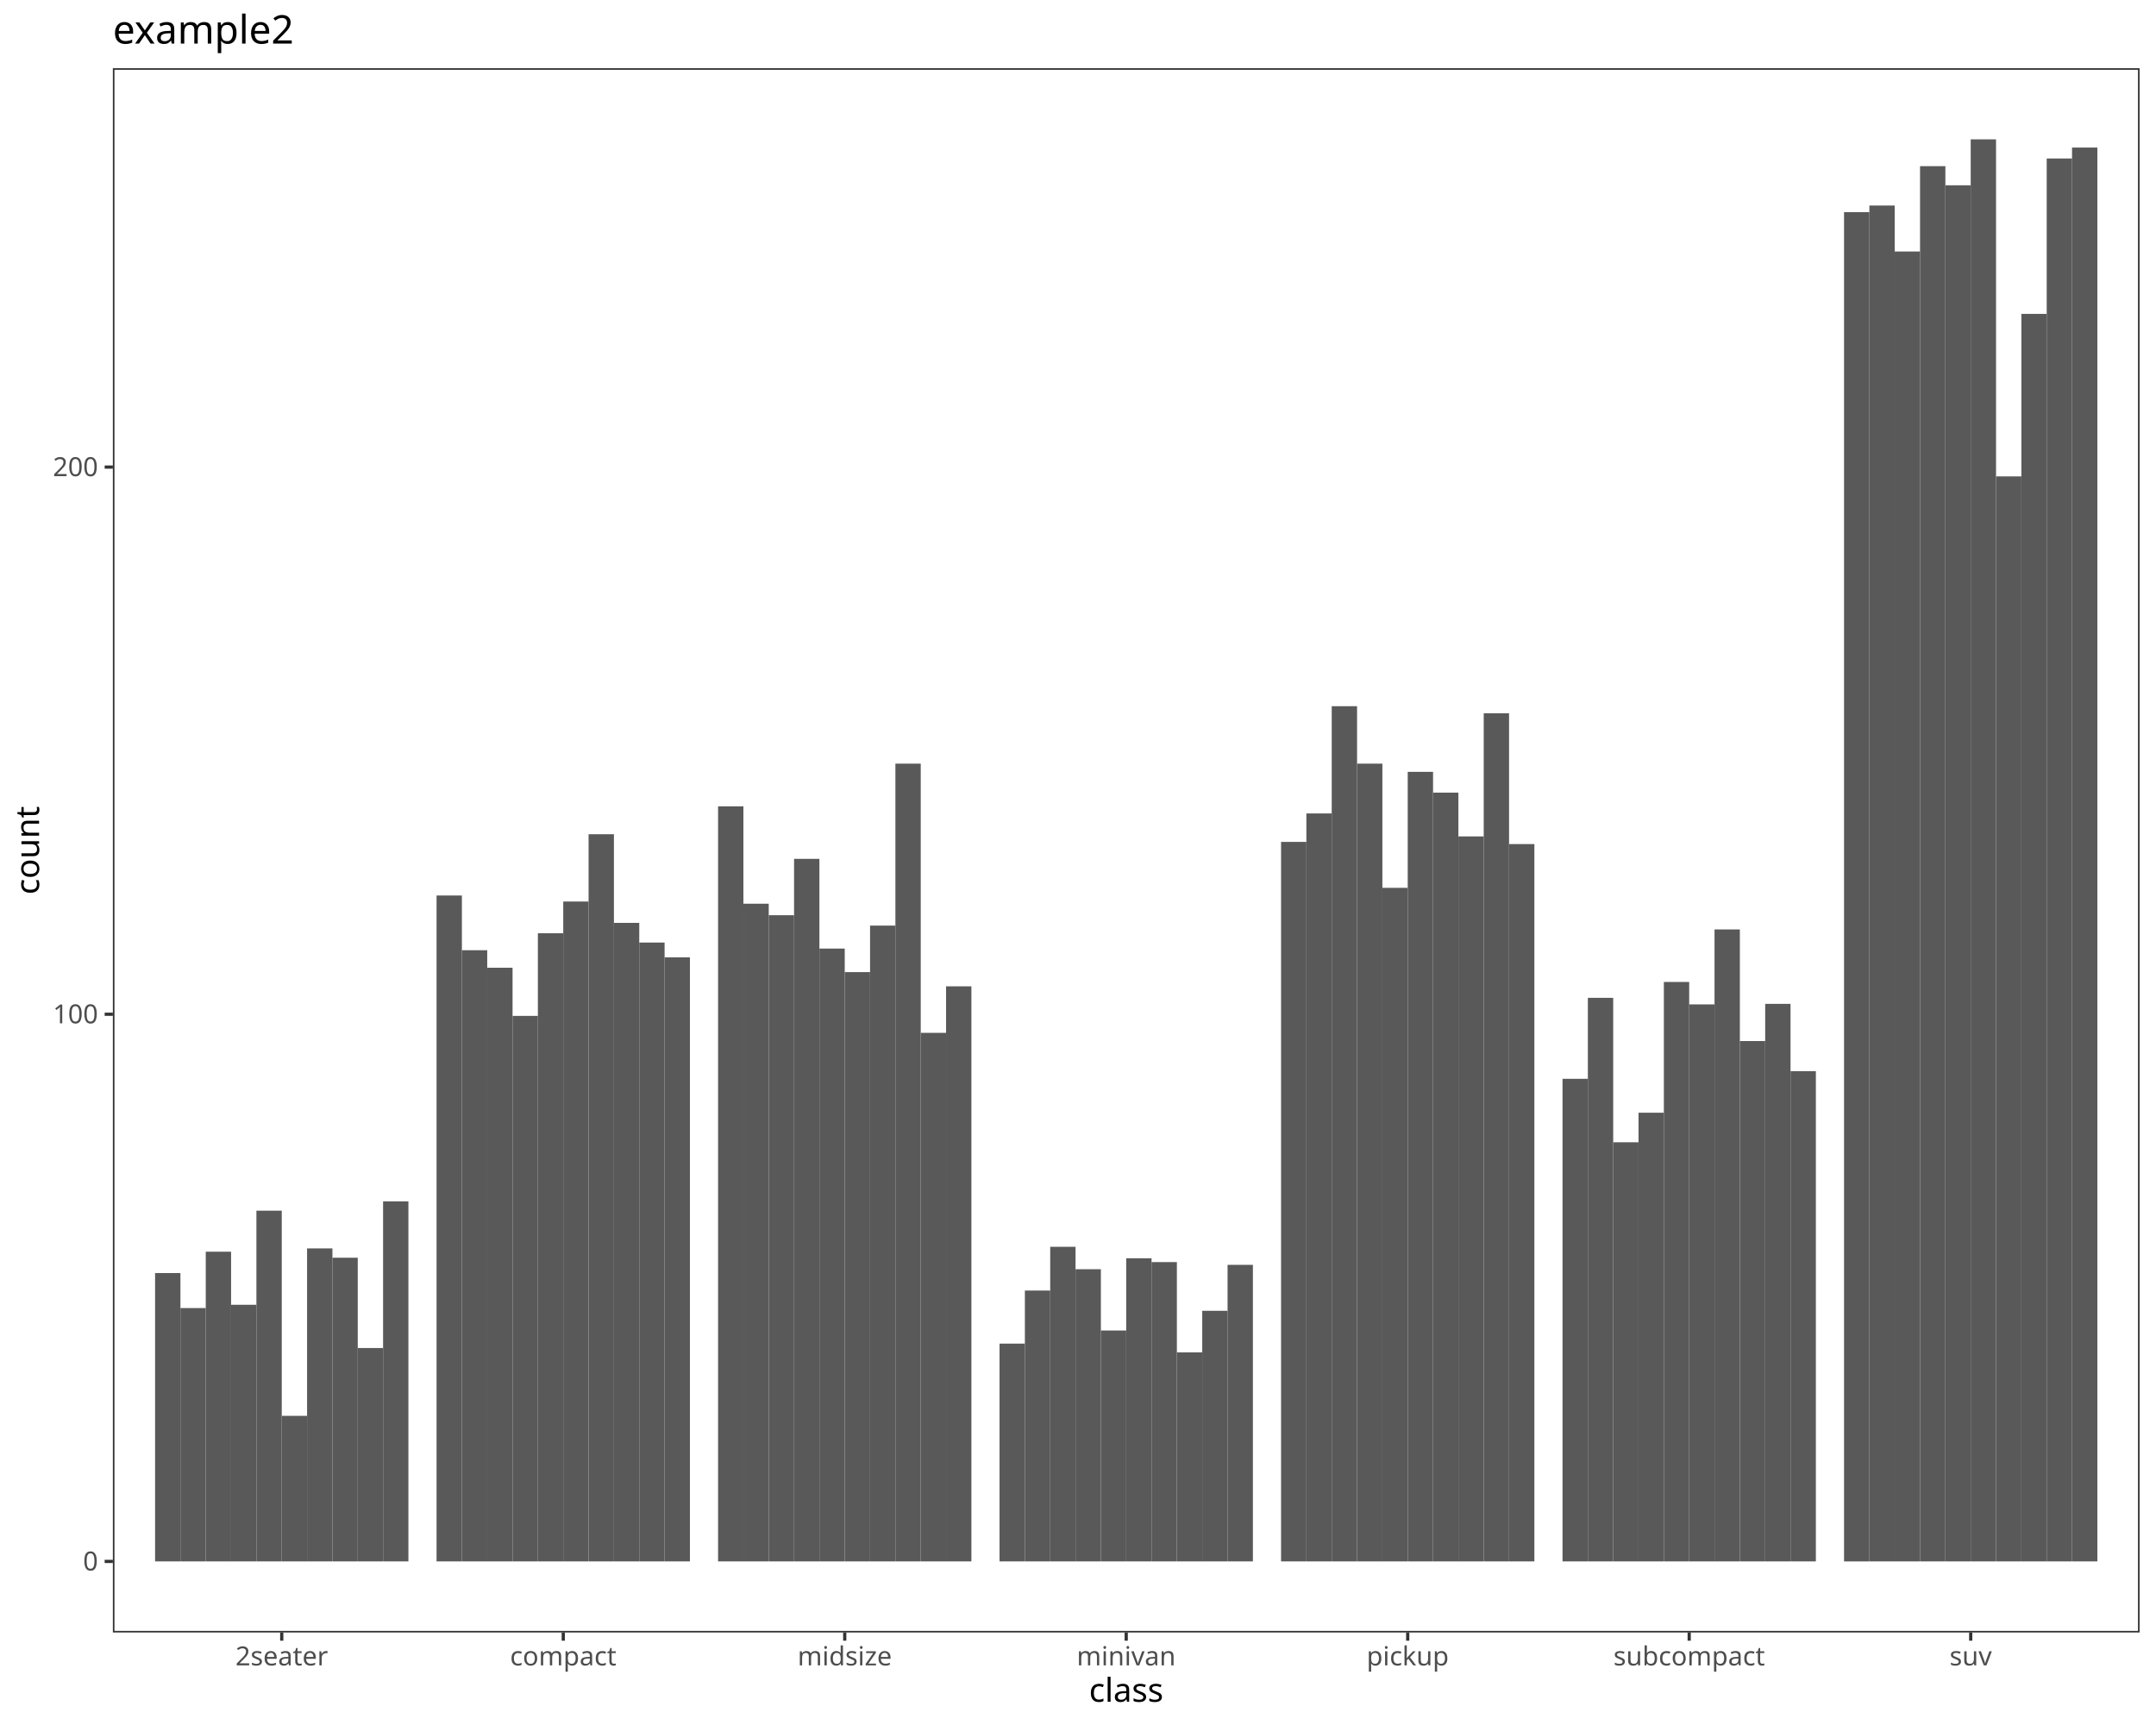
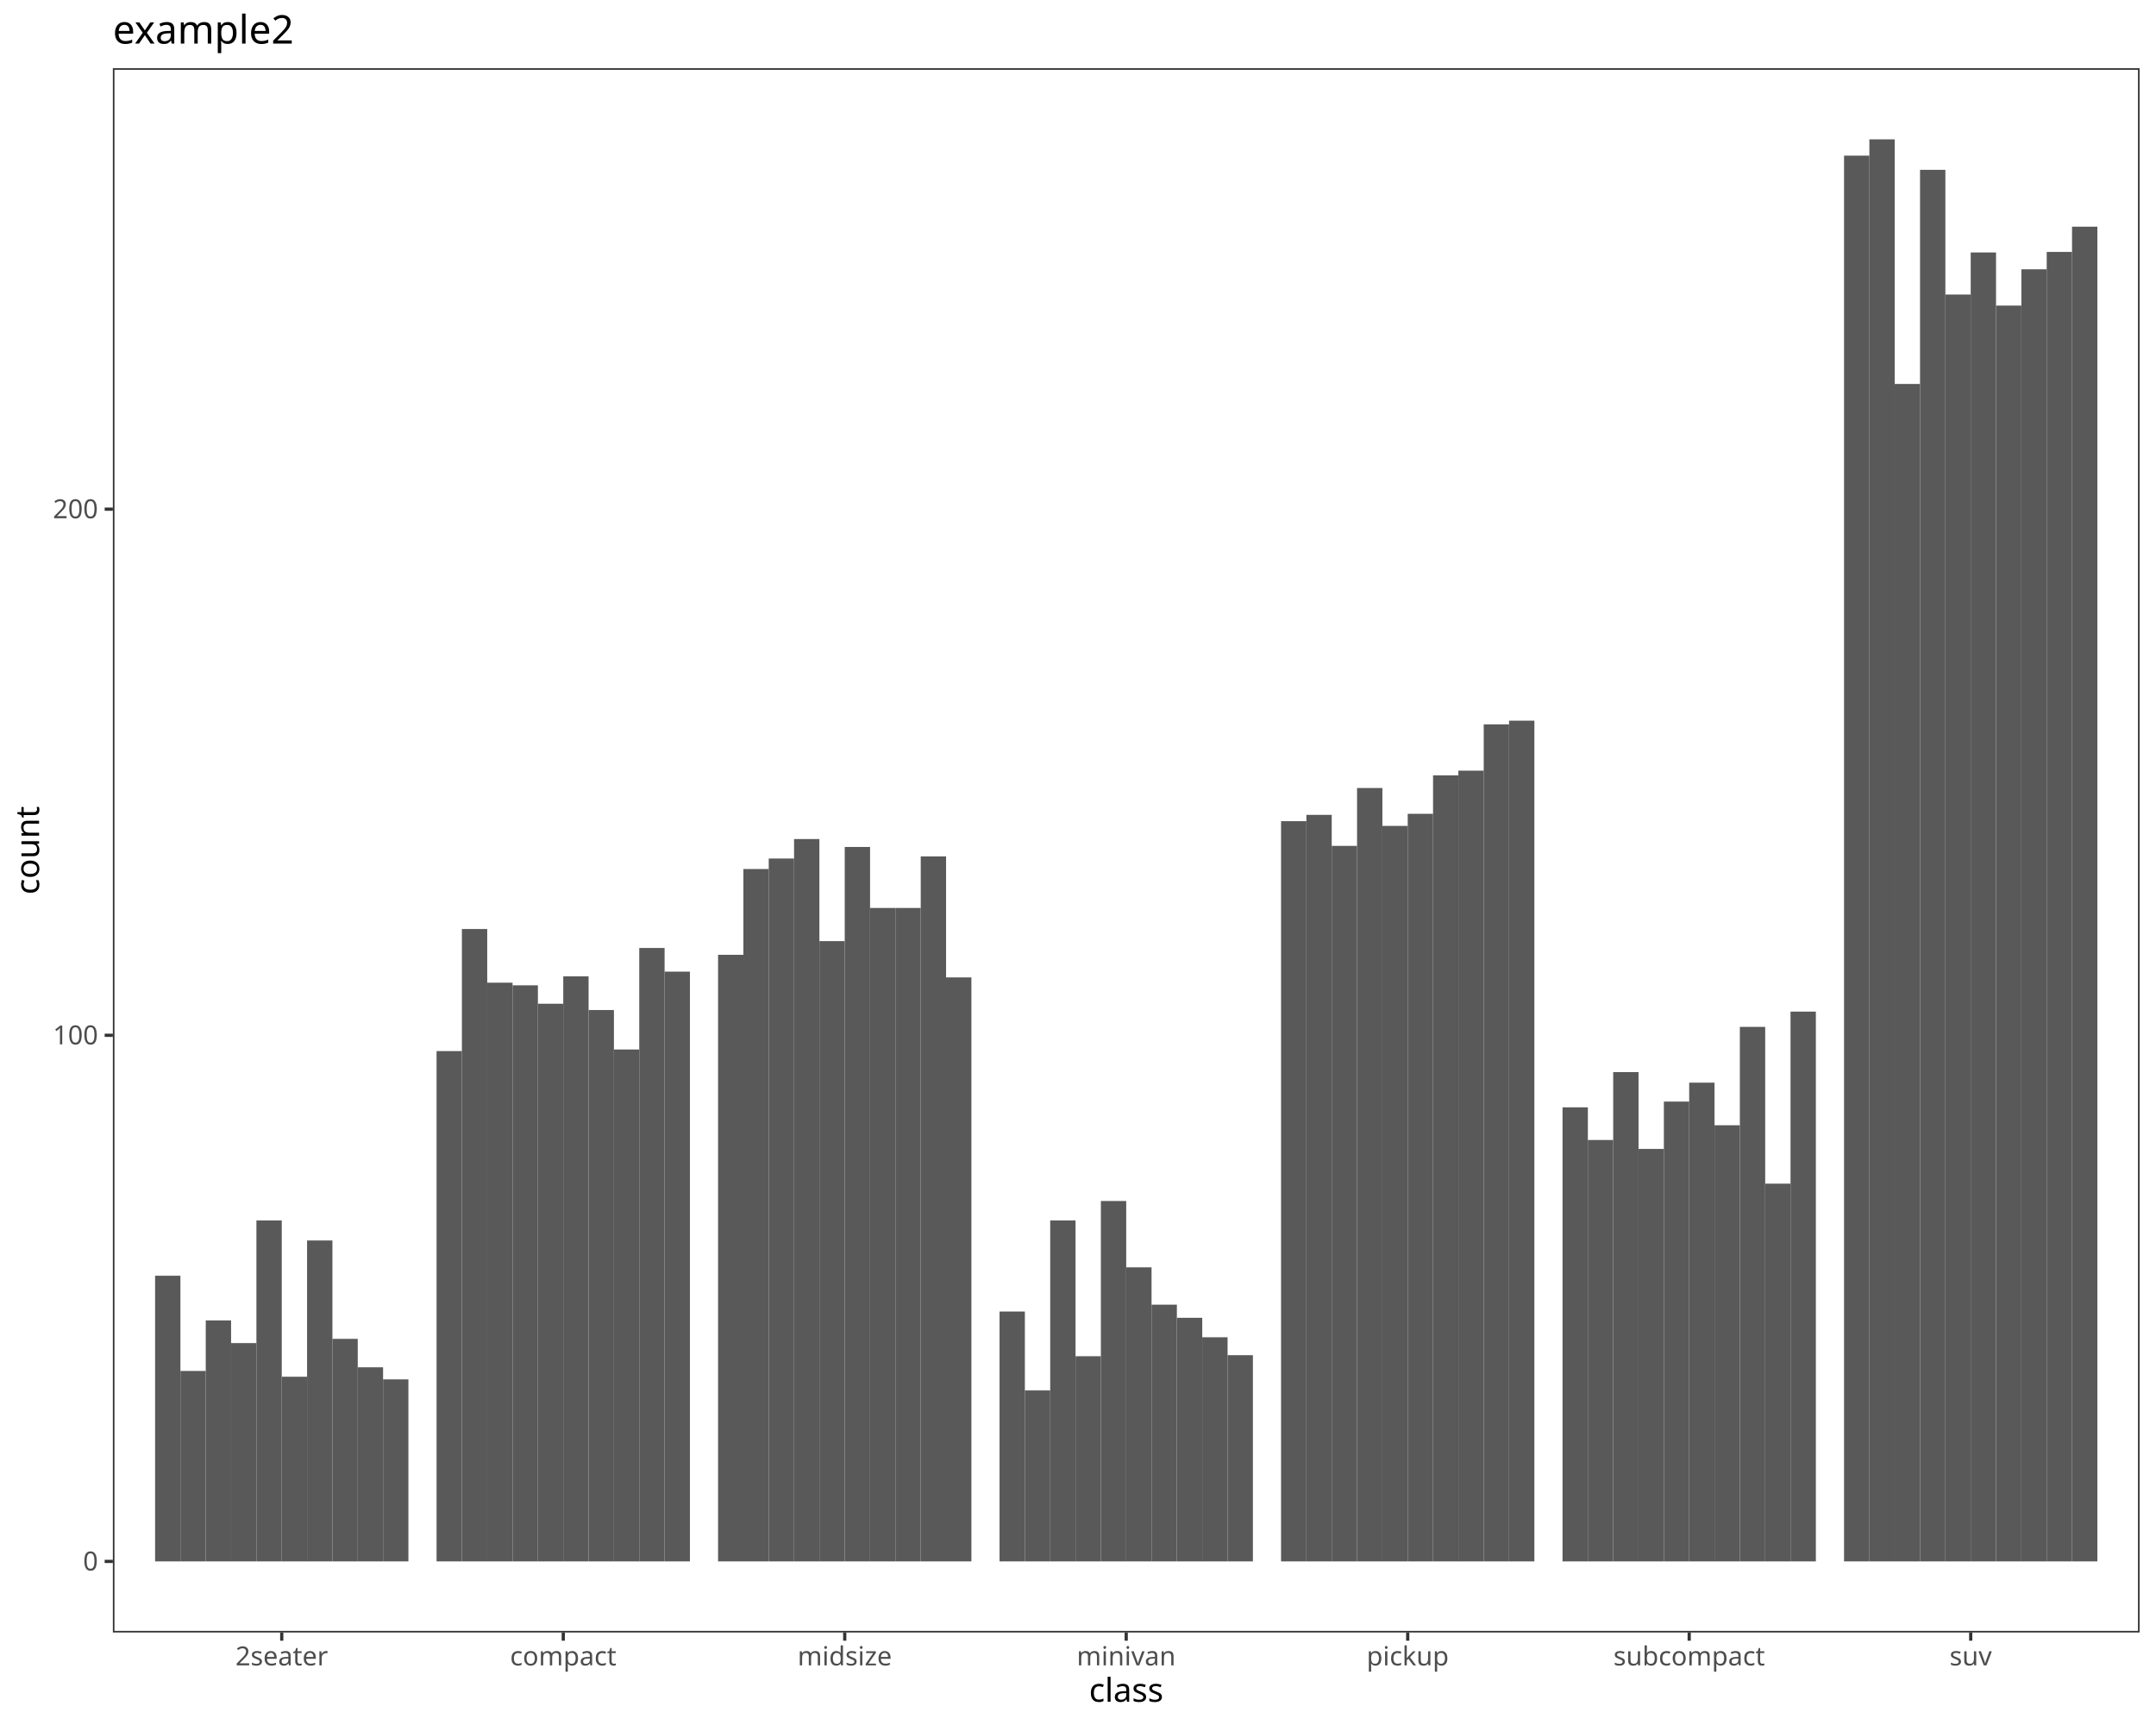
<svg xmlns="http://www.w3.org/2000/svg" class="svglite" data-engine-version="2.0" width="720.00pt" height="576.00pt" viewBox="0 0 720.00 576.00">
  <defs>
    <style type="text/css">
    .svglite line, .svglite polyline, .svglite polygon, .svglite path, .svglite rect, .svglite circle {
      fill: none;
      stroke: #000000;
      stroke-linecap: round;
      stroke-linejoin: round;
      stroke-miterlimit: 10.00;
    }
  </style>
  </defs>
  <rect width="100%" height="100%" style="stroke: none; fill: #FFFFFF;" />
  <defs>
    <clipPath id="cpMC4wMHw3MjAuMDB8MC4wMHw1NzYuMDA=">
      <rect x="0.00" y="0.00" width="720.00" height="576.00" />
    </clipPath>
  </defs>
  <g clip-path="url(#cpMC4wMHw3MjAuMDB8MC4wMHw1NzYuMDA=)">
    <rect x="0.00" y="0.00" width="720.00" height="576.00" style="stroke-width: 1.07; stroke: #FFFFFF; fill: #FFFFFF;" />
  </g>
  <defs>
    <clipPath id="cpMzcuNjl8NzE0LjUyfDIyLjc4fDU0NS4xMQ==">
      <rect x="37.69" y="22.78" width="676.83" height="522.33" />
    </clipPath>
  </defs>
  <g clip-path="url(#cpMzcuNjl8NzE0LjUyfDIyLjc4fDU0NS4xMQ==)">
    <rect x="37.69" y="22.78" width="676.83" height="522.33" style="stroke-width: 1.07; stroke: none; fill: #FFFFFF;" />
-     <rect x="51.79" y="425.09" width="8.46" height="96.28" style="stroke-width: 1.07; stroke: none; stroke-linecap: butt; stroke-linejoin: miter; fill: #595959;" />
-     <rect x="145.79" y="299.02" width="8.46" height="222.35" style="stroke-width: 1.07; stroke: none; stroke-linecap: butt; stroke-linejoin: miter; fill: #595959;" />
-     <rect x="239.80" y="269.24" width="8.46" height="252.13" style="stroke-width: 1.07; stroke: none; stroke-linecap: butt; stroke-linejoin: miter; fill: #595959;" />
-     <rect x="333.80" y="448.65" width="8.46" height="72.72" style="stroke-width: 1.07; stroke: none; stroke-linecap: butt; stroke-linejoin: miter; fill: #595959;" />
-     <rect x="427.81" y="281.12" width="8.46" height="240.25" style="stroke-width: 1.07; stroke: none; stroke-linecap: butt; stroke-linejoin: miter; fill: #595959;" />
-     <rect x="521.81" y="360.23" width="8.46" height="161.14" style="stroke-width: 1.07; stroke: none; stroke-linecap: butt; stroke-linejoin: miter; fill: #595959;" />
-     <rect x="615.82" y="70.83" width="8.46" height="450.55" style="stroke-width: 1.07; stroke: none; stroke-linecap: butt; stroke-linejoin: miter; fill: #595959;" />
-     <rect x="60.25" y="436.78" width="8.46" height="84.59" style="stroke-width: 1.07; stroke: none; stroke-linecap: butt; stroke-linejoin: miter; fill: #595959;" />
-     <rect x="154.25" y="317.29" width="8.46" height="204.08" style="stroke-width: 1.07; stroke: none; stroke-linecap: butt; stroke-linejoin: miter; fill: #595959;" />
-     <rect x="248.26" y="301.76" width="8.46" height="219.61" style="stroke-width: 1.07; stroke: none; stroke-linecap: butt; stroke-linejoin: miter; fill: #595959;" />
-     <rect x="342.26" y="430.93" width="8.46" height="90.44" style="stroke-width: 1.07; stroke: none; stroke-linecap: butt; stroke-linejoin: miter; fill: #595959;" />
-     <rect x="436.27" y="271.62" width="8.46" height="249.75" style="stroke-width: 1.07; stroke: none; stroke-linecap: butt; stroke-linejoin: miter; fill: #595959;" />
-     <rect x="530.27" y="333.19" width="8.46" height="188.18" style="stroke-width: 1.07; stroke: none; stroke-linecap: butt; stroke-linejoin: miter; fill: #595959;" />
-     <rect x="624.28" y="68.63" width="8.46" height="452.74" style="stroke-width: 1.07; stroke: none; stroke-linecap: butt; stroke-linejoin: miter; fill: #595959;" />
-     <rect x="68.71" y="417.96" width="8.46" height="103.41" style="stroke-width: 1.07; stroke: none; stroke-linecap: butt; stroke-linejoin: miter; fill: #595959;" />
-     <rect x="162.71" y="323.14" width="8.46" height="198.23" style="stroke-width: 1.07; stroke: none; stroke-linecap: butt; stroke-linejoin: miter; fill: #595959;" />
-     <rect x="256.72" y="305.60" width="8.46" height="215.77" style="stroke-width: 1.07; stroke: none; stroke-linecap: butt; stroke-linejoin: miter; fill: #595959;" />
-     <rect x="350.72" y="416.32" width="8.46" height="105.05" style="stroke-width: 1.07; stroke: none; stroke-linecap: butt; stroke-linejoin: miter; fill: #595959;" />
-     <rect x="444.73" y="235.81" width="8.46" height="285.56" style="stroke-width: 1.07; stroke: none; stroke-linecap: butt; stroke-linejoin: miter; fill: #595959;" />
-     <rect x="538.73" y="381.42" width="8.46" height="139.95" style="stroke-width: 1.07; stroke: none; stroke-linecap: butt; stroke-linejoin: miter; fill: #595959;" />
-     <rect x="632.74" y="83.98" width="8.46" height="437.39" style="stroke-width: 1.07; stroke: none; stroke-linecap: butt; stroke-linejoin: miter; fill: #595959;" />
-     <rect x="77.17" y="435.68" width="8.46" height="85.69" style="stroke-width: 1.07; stroke: none; stroke-linecap: butt; stroke-linejoin: miter; fill: #595959;" />
-     <rect x="171.17" y="339.22" width="8.46" height="182.15" style="stroke-width: 1.07; stroke: none; stroke-linecap: butt; stroke-linejoin: miter; fill: #595959;" />
-     <rect x="265.18" y="286.78" width="8.46" height="234.59" style="stroke-width: 1.07; stroke: none; stroke-linecap: butt; stroke-linejoin: miter; fill: #595959;" />
-     <rect x="359.18" y="423.81" width="8.46" height="97.56" style="stroke-width: 1.07; stroke: none; stroke-linecap: butt; stroke-linejoin: miter; fill: #595959;" />
-     <rect x="453.19" y="254.99" width="8.46" height="266.38" style="stroke-width: 1.07; stroke: none; stroke-linecap: butt; stroke-linejoin: miter; fill: #595959;" />
-     <rect x="547.19" y="371.55" width="8.46" height="149.82" style="stroke-width: 1.07; stroke: none; stroke-linecap: butt; stroke-linejoin: miter; fill: #595959;" />
-     <rect x="641.20" y="55.48" width="8.46" height="465.89" style="stroke-width: 1.07; stroke: none; stroke-linecap: butt; stroke-linejoin: miter; fill: #595959;" />
-     <rect x="85.63" y="404.26" width="8.46" height="117.11" style="stroke-width: 1.07; stroke: none; stroke-linecap: butt; stroke-linejoin: miter; fill: #595959;" />
-     <rect x="179.63" y="311.63" width="8.46" height="209.74" style="stroke-width: 1.07; stroke: none; stroke-linecap: butt; stroke-linejoin: miter; fill: #595959;" />
-     <rect x="273.64" y="316.74" width="8.46" height="204.63" style="stroke-width: 1.07; stroke: none; stroke-linecap: butt; stroke-linejoin: miter; fill: #595959;" />
-     <rect x="367.64" y="444.27" width="8.46" height="77.10" style="stroke-width: 1.07; stroke: none; stroke-linecap: butt; stroke-linejoin: miter; fill: #595959;" />
-     <rect x="461.65" y="296.46" width="8.46" height="224.91" style="stroke-width: 1.07; stroke: none; stroke-linecap: butt; stroke-linejoin: miter; fill: #595959;" />
-     <rect x="555.65" y="327.89" width="8.46" height="193.48" style="stroke-width: 1.07; stroke: none; stroke-linecap: butt; stroke-linejoin: miter; fill: #595959;" />
-     <rect x="649.66" y="61.87" width="8.46" height="459.50" style="stroke-width: 1.07; stroke: none; stroke-linecap: butt; stroke-linejoin: miter; fill: #595959;" />
-     <rect x="94.09" y="472.77" width="8.46" height="48.60" style="stroke-width: 1.07; stroke: none; stroke-linecap: butt; stroke-linejoin: miter; fill: #595959;" />
-     <rect x="188.10" y="301.03" width="8.46" height="220.34" style="stroke-width: 1.07; stroke: none; stroke-linecap: butt; stroke-linejoin: miter; fill: #595959;" />
-     <rect x="282.10" y="324.60" width="8.46" height="196.77" style="stroke-width: 1.07; stroke: none; stroke-linecap: butt; stroke-linejoin: miter; fill: #595959;" />
-     <rect x="376.10" y="420.15" width="8.46" height="101.22" style="stroke-width: 1.07; stroke: none; stroke-linecap: butt; stroke-linejoin: miter; fill: #595959;" />
-     <rect x="470.11" y="257.73" width="8.46" height="263.64" style="stroke-width: 1.07; stroke: none; stroke-linecap: butt; stroke-linejoin: miter; fill: #595959;" />
-     <rect x="564.11" y="335.38" width="8.46" height="185.99" style="stroke-width: 1.07; stroke: none; stroke-linecap: butt; stroke-linejoin: miter; fill: #595959;" />
-     <rect x="658.12" y="46.53" width="8.46" height="474.84" style="stroke-width: 1.07; stroke: none; stroke-linecap: butt; stroke-linejoin: miter; fill: #595959;" />
-     <rect x="102.55" y="416.86" width="8.46" height="104.51" style="stroke-width: 1.07; stroke: none; stroke-linecap: butt; stroke-linejoin: miter; fill: #595959;" />
-     <rect x="196.56" y="278.56" width="8.46" height="242.81" style="stroke-width: 1.07; stroke: none; stroke-linecap: butt; stroke-linejoin: miter; fill: #595959;" />
-     <rect x="290.56" y="309.07" width="8.46" height="212.30" style="stroke-width: 1.07; stroke: none; stroke-linecap: butt; stroke-linejoin: miter; fill: #595959;" />
-     <rect x="384.56" y="421.43" width="8.46" height="99.94" style="stroke-width: 1.07; stroke: none; stroke-linecap: butt; stroke-linejoin: miter; fill: #595959;" />
-     <rect x="478.57" y="264.67" width="8.46" height="256.70" style="stroke-width: 1.07; stroke: none; stroke-linecap: butt; stroke-linejoin: miter; fill: #595959;" />
-     <rect x="572.57" y="310.35" width="8.46" height="211.02" style="stroke-width: 1.07; stroke: none; stroke-linecap: butt; stroke-linejoin: miter; fill: #595959;" />
-     <rect x="666.58" y="159.07" width="8.46" height="362.30" style="stroke-width: 1.07; stroke: none; stroke-linecap: butt; stroke-linejoin: miter; fill: #595959;" />
-     <rect x="111.01" y="419.97" width="8.46" height="101.40" style="stroke-width: 1.07; stroke: none; stroke-linecap: butt; stroke-linejoin: miter; fill: #595959;" />
-     <rect x="205.02" y="308.16" width="8.46" height="213.21" style="stroke-width: 1.07; stroke: none; stroke-linecap: butt; stroke-linejoin: miter; fill: #595959;" />
-     <rect x="299.02" y="254.99" width="8.46" height="266.38" style="stroke-width: 1.07; stroke: none; stroke-linecap: butt; stroke-linejoin: miter; fill: #595959;" />
-     <rect x="393.03" y="451.58" width="8.46" height="69.79" style="stroke-width: 1.07; stroke: none; stroke-linecap: butt; stroke-linejoin: miter; fill: #595959;" />
-     <rect x="487.03" y="279.29" width="8.46" height="242.08" style="stroke-width: 1.07; stroke: none; stroke-linecap: butt; stroke-linejoin: miter; fill: #595959;" />
-     <rect x="581.03" y="347.62" width="8.46" height="173.75" style="stroke-width: 1.07; stroke: none; stroke-linecap: butt; stroke-linejoin: miter; fill: #595959;" />
-     <rect x="675.04" y="104.81" width="8.46" height="416.56" style="stroke-width: 1.07; stroke: none; stroke-linecap: butt; stroke-linejoin: miter; fill: #595959;" />
-     <rect x="119.47" y="450.12" width="8.46" height="71.25" style="stroke-width: 1.07; stroke: none; stroke-linecap: butt; stroke-linejoin: miter; fill: #595959;" />
-     <rect x="213.48" y="314.73" width="8.46" height="206.64" style="stroke-width: 1.07; stroke: none; stroke-linecap: butt; stroke-linejoin: miter; fill: #595959;" />
-     <rect x="307.48" y="344.88" width="8.46" height="176.49" style="stroke-width: 1.07; stroke: none; stroke-linecap: butt; stroke-linejoin: miter; fill: #595959;" />
-     <rect x="401.49" y="437.69" width="8.46" height="83.68" style="stroke-width: 1.07; stroke: none; stroke-linecap: butt; stroke-linejoin: miter; fill: #595959;" />
-     <rect x="495.49" y="238.18" width="8.46" height="283.19" style="stroke-width: 1.07; stroke: none; stroke-linecap: butt; stroke-linejoin: miter; fill: #595959;" />
-     <rect x="589.49" y="335.20" width="8.46" height="186.17" style="stroke-width: 1.07; stroke: none; stroke-linecap: butt; stroke-linejoin: miter; fill: #595959;" />
-     <rect x="683.50" y="52.92" width="8.46" height="468.45" style="stroke-width: 1.07; stroke: none; stroke-linecap: butt; stroke-linejoin: miter; fill: #595959;" />
-     <rect x="127.93" y="401.15" width="8.46" height="120.22" style="stroke-width: 1.07; stroke: none; stroke-linecap: butt; stroke-linejoin: miter; fill: #595959;" />
-     <rect x="221.94" y="319.67" width="8.46" height="201.70" style="stroke-width: 1.07; stroke: none; stroke-linecap: butt; stroke-linejoin: miter; fill: #595959;" />
-     <rect x="315.94" y="329.35" width="8.46" height="192.02" style="stroke-width: 1.07; stroke: none; stroke-linecap: butt; stroke-linejoin: miter; fill: #595959;" />
-     <rect x="409.95" y="422.35" width="8.46" height="99.02" style="stroke-width: 1.07; stroke: none; stroke-linecap: butt; stroke-linejoin: miter; fill: #595959;" />
-     <rect x="503.95" y="281.85" width="8.46" height="239.52" style="stroke-width: 1.07; stroke: none; stroke-linecap: butt; stroke-linejoin: miter; fill: #595959;" />
-     <rect x="597.95" y="357.67" width="8.46" height="163.70" style="stroke-width: 1.07; stroke: none; stroke-linecap: butt; stroke-linejoin: miter; fill: #595959;" />
-     <rect x="691.96" y="49.27" width="8.46" height="472.10" style="stroke-width: 1.07; stroke: none; stroke-linecap: butt; stroke-linejoin: miter; fill: #595959;" />
+     <rect x="51.79" y="425.98" width="8.46" height="95.39" style="stroke-width: 1.07; stroke: none; stroke-linecap: butt; stroke-linejoin: miter; fill: #595959;" />
+     <rect x="145.79" y="350.97" width="8.46" height="170.40" style="stroke-width: 1.07; stroke: none; stroke-linecap: butt; stroke-linejoin: miter; fill: #595959;" />
+     <rect x="239.80" y="318.82" width="8.46" height="202.55" style="stroke-width: 1.07; stroke: none; stroke-linecap: butt; stroke-linejoin: miter; fill: #595959;" />
+     <rect x="333.80" y="437.93" width="8.46" height="83.44" style="stroke-width: 1.07; stroke: none; stroke-linecap: butt; stroke-linejoin: miter; fill: #595959;" />
+     <rect x="427.81" y="274.20" width="8.46" height="247.17" style="stroke-width: 1.07; stroke: none; stroke-linecap: butt; stroke-linejoin: miter; fill: #595959;" />
+     <rect x="521.81" y="369.76" width="8.46" height="151.61" style="stroke-width: 1.07; stroke: none; stroke-linecap: butt; stroke-linejoin: miter; fill: #595959;" />
+     <rect x="615.82" y="51.97" width="8.46" height="469.40" style="stroke-width: 1.07; stroke: none; stroke-linecap: butt; stroke-linejoin: miter; fill: #595959;" />
+     <rect x="60.25" y="457.78" width="8.46" height="63.59" style="stroke-width: 1.07; stroke: none; stroke-linecap: butt; stroke-linejoin: miter; fill: #595959;" />
+     <rect x="154.25" y="310.21" width="8.46" height="211.16" style="stroke-width: 1.07; stroke: none; stroke-linecap: butt; stroke-linejoin: miter; fill: #595959;" />
+     <rect x="248.26" y="290.18" width="8.46" height="231.19" style="stroke-width: 1.07; stroke: none; stroke-linecap: butt; stroke-linejoin: miter; fill: #595959;" />
+     <rect x="342.26" y="464.28" width="8.46" height="57.09" style="stroke-width: 1.07; stroke: none; stroke-linecap: butt; stroke-linejoin: miter; fill: #595959;" />
+     <rect x="436.27" y="272.09" width="8.46" height="249.28" style="stroke-width: 1.07; stroke: none; stroke-linecap: butt; stroke-linejoin: miter; fill: #595959;" />
+     <rect x="530.27" y="380.66" width="8.46" height="140.71" style="stroke-width: 1.07; stroke: none; stroke-linecap: butt; stroke-linejoin: miter; fill: #595959;" />
+     <rect x="624.28" y="46.53" width="8.46" height="474.84" style="stroke-width: 1.07; stroke: none; stroke-linecap: butt; stroke-linejoin: miter; fill: #595959;" />
+     <rect x="68.71" y="440.91" width="8.46" height="80.46" style="stroke-width: 1.07; stroke: none; stroke-linecap: butt; stroke-linejoin: miter; fill: #595959;" />
+     <rect x="162.71" y="328.13" width="8.46" height="193.24" style="stroke-width: 1.07; stroke: none; stroke-linecap: butt; stroke-linejoin: miter; fill: #595959;" />
+     <rect x="256.72" y="286.67" width="8.46" height="234.70" style="stroke-width: 1.07; stroke: none; stroke-linecap: butt; stroke-linejoin: miter; fill: #595959;" />
+     <rect x="350.72" y="407.53" width="8.46" height="113.84" style="stroke-width: 1.07; stroke: none; stroke-linecap: butt; stroke-linejoin: miter; fill: #595959;" />
+     <rect x="444.73" y="282.45" width="8.46" height="238.92" style="stroke-width: 1.07; stroke: none; stroke-linecap: butt; stroke-linejoin: miter; fill: #595959;" />
+     <rect x="538.73" y="357.99" width="8.46" height="163.38" style="stroke-width: 1.07; stroke: none; stroke-linecap: butt; stroke-linejoin: miter; fill: #595959;" />
+     <rect x="632.74" y="128.21" width="8.46" height="393.16" style="stroke-width: 1.07; stroke: none; stroke-linecap: butt; stroke-linejoin: miter; fill: #595959;" />
+     <rect x="77.17" y="448.47" width="8.46" height="72.90" style="stroke-width: 1.07; stroke: none; stroke-linecap: butt; stroke-linejoin: miter; fill: #595959;" />
+     <rect x="171.17" y="329.01" width="8.46" height="192.36" style="stroke-width: 1.07; stroke: none; stroke-linecap: butt; stroke-linejoin: miter; fill: #595959;" />
+     <rect x="265.18" y="280.17" width="8.46" height="241.20" style="stroke-width: 1.07; stroke: none; stroke-linecap: butt; stroke-linejoin: miter; fill: #595959;" />
+     <rect x="359.18" y="452.86" width="8.46" height="68.51" style="stroke-width: 1.07; stroke: none; stroke-linecap: butt; stroke-linejoin: miter; fill: #595959;" />
+     <rect x="453.19" y="263.13" width="8.46" height="258.24" style="stroke-width: 1.07; stroke: none; stroke-linecap: butt; stroke-linejoin: miter; fill: #595959;" />
+     <rect x="547.19" y="383.64" width="8.46" height="137.73" style="stroke-width: 1.07; stroke: none; stroke-linecap: butt; stroke-linejoin: miter; fill: #595959;" />
+     <rect x="641.20" y="56.71" width="8.46" height="464.66" style="stroke-width: 1.07; stroke: none; stroke-linecap: butt; stroke-linejoin: miter; fill: #595959;" />
+     <rect x="85.63" y="407.53" width="8.46" height="113.84" style="stroke-width: 1.07; stroke: none; stroke-linecap: butt; stroke-linejoin: miter; fill: #595959;" />
+     <rect x="179.63" y="335.16" width="8.46" height="186.21" style="stroke-width: 1.07; stroke: none; stroke-linecap: butt; stroke-linejoin: miter; fill: #595959;" />
+     <rect x="273.64" y="314.25" width="8.46" height="207.12" style="stroke-width: 1.07; stroke: none; stroke-linecap: butt; stroke-linejoin: miter; fill: #595959;" />
+     <rect x="367.64" y="401.03" width="8.46" height="120.34" style="stroke-width: 1.07; stroke: none; stroke-linecap: butt; stroke-linejoin: miter; fill: #595959;" />
+     <rect x="461.65" y="275.78" width="8.46" height="245.59" style="stroke-width: 1.07; stroke: none; stroke-linecap: butt; stroke-linejoin: miter; fill: #595959;" />
+     <rect x="555.65" y="367.83" width="8.46" height="153.54" style="stroke-width: 1.07; stroke: none; stroke-linecap: butt; stroke-linejoin: miter; fill: #595959;" />
+     <rect x="649.66" y="98.35" width="8.46" height="423.02" style="stroke-width: 1.07; stroke: none; stroke-linecap: butt; stroke-linejoin: miter; fill: #595959;" />
+     <rect x="94.09" y="459.71" width="8.46" height="61.66" style="stroke-width: 1.07; stroke: none; stroke-linecap: butt; stroke-linejoin: miter; fill: #595959;" />
+     <rect x="188.10" y="326.02" width="8.46" height="195.35" style="stroke-width: 1.07; stroke: none; stroke-linecap: butt; stroke-linejoin: miter; fill: #595959;" />
+     <rect x="282.10" y="282.81" width="8.46" height="238.56" style="stroke-width: 1.07; stroke: none; stroke-linecap: butt; stroke-linejoin: miter; fill: #595959;" />
+     <rect x="376.10" y="423.17" width="8.46" height="98.20" style="stroke-width: 1.07; stroke: none; stroke-linecap: butt; stroke-linejoin: miter; fill: #595959;" />
+     <rect x="470.11" y="271.74" width="8.46" height="249.63" style="stroke-width: 1.07; stroke: none; stroke-linecap: butt; stroke-linejoin: miter; fill: #595959;" />
+     <rect x="564.11" y="361.51" width="8.46" height="159.86" style="stroke-width: 1.07; stroke: none; stroke-linecap: butt; stroke-linejoin: miter; fill: #595959;" />
+     <rect x="658.12" y="84.30" width="8.46" height="437.07" style="stroke-width: 1.07; stroke: none; stroke-linecap: butt; stroke-linejoin: miter; fill: #595959;" />
+     <rect x="102.55" y="414.21" width="8.46" height="107.16" style="stroke-width: 1.07; stroke: none; stroke-linecap: butt; stroke-linejoin: miter; fill: #595959;" />
+     <rect x="196.56" y="337.26" width="8.46" height="184.11" style="stroke-width: 1.07; stroke: none; stroke-linecap: butt; stroke-linejoin: miter; fill: #595959;" />
+     <rect x="290.56" y="303.18" width="8.46" height="218.19" style="stroke-width: 1.07; stroke: none; stroke-linecap: butt; stroke-linejoin: miter; fill: #595959;" />
+     <rect x="384.56" y="435.64" width="8.46" height="85.73" style="stroke-width: 1.07; stroke: none; stroke-linecap: butt; stroke-linejoin: miter; fill: #595959;" />
+     <rect x="478.57" y="258.91" width="8.46" height="262.46" style="stroke-width: 1.07; stroke: none; stroke-linecap: butt; stroke-linejoin: miter; fill: #595959;" />
+     <rect x="572.57" y="375.74" width="8.46" height="145.63" style="stroke-width: 1.07; stroke: none; stroke-linecap: butt; stroke-linejoin: miter; fill: #595959;" />
+     <rect x="666.58" y="102.04" width="8.46" height="419.33" style="stroke-width: 1.07; stroke: none; stroke-linecap: butt; stroke-linejoin: miter; fill: #595959;" />
+     <rect x="111.01" y="447.06" width="8.46" height="74.31" style="stroke-width: 1.07; stroke: none; stroke-linecap: butt; stroke-linejoin: miter; fill: #595959;" />
+     <rect x="205.02" y="350.44" width="8.46" height="170.93" style="stroke-width: 1.07; stroke: none; stroke-linecap: butt; stroke-linejoin: miter; fill: #595959;" />
+     <rect x="299.02" y="303.18" width="8.46" height="218.19" style="stroke-width: 1.07; stroke: none; stroke-linecap: butt; stroke-linejoin: miter; fill: #595959;" />
+     <rect x="393.03" y="440.03" width="8.46" height="81.34" style="stroke-width: 1.07; stroke: none; stroke-linecap: butt; stroke-linejoin: miter; fill: #595959;" />
+     <rect x="487.03" y="257.33" width="8.46" height="264.04" style="stroke-width: 1.07; stroke: none; stroke-linecap: butt; stroke-linejoin: miter; fill: #595959;" />
+     <rect x="581.03" y="342.89" width="8.46" height="178.48" style="stroke-width: 1.07; stroke: none; stroke-linecap: butt; stroke-linejoin: miter; fill: #595959;" />
+     <rect x="675.04" y="89.92" width="8.46" height="431.45" style="stroke-width: 1.07; stroke: none; stroke-linecap: butt; stroke-linejoin: miter; fill: #595959;" />
+     <rect x="119.47" y="456.55" width="8.46" height="64.82" style="stroke-width: 1.07; stroke: none; stroke-linecap: butt; stroke-linejoin: miter; fill: #595959;" />
+     <rect x="213.48" y="316.54" width="8.46" height="204.83" style="stroke-width: 1.07; stroke: none; stroke-linecap: butt; stroke-linejoin: miter; fill: #595959;" />
+     <rect x="307.48" y="285.97" width="8.46" height="235.40" style="stroke-width: 1.07; stroke: none; stroke-linecap: butt; stroke-linejoin: miter; fill: #595959;" />
+     <rect x="401.49" y="446.53" width="8.46" height="74.84" style="stroke-width: 1.07; stroke: none; stroke-linecap: butt; stroke-linejoin: miter; fill: #595959;" />
+     <rect x="495.49" y="241.87" width="8.46" height="279.50" style="stroke-width: 1.07; stroke: none; stroke-linecap: butt; stroke-linejoin: miter; fill: #595959;" />
+     <rect x="589.49" y="395.24" width="8.46" height="126.13" style="stroke-width: 1.07; stroke: none; stroke-linecap: butt; stroke-linejoin: miter; fill: #595959;" />
+     <rect x="683.50" y="84.12" width="8.46" height="437.25" style="stroke-width: 1.07; stroke: none; stroke-linecap: butt; stroke-linejoin: miter; fill: #595959;" />
+     <rect x="127.93" y="460.59" width="8.46" height="60.78" style="stroke-width: 1.07; stroke: none; stroke-linecap: butt; stroke-linejoin: miter; fill: #595959;" />
+     <rect x="221.94" y="324.44" width="8.46" height="196.93" style="stroke-width: 1.07; stroke: none; stroke-linecap: butt; stroke-linejoin: miter; fill: #595959;" />
+     <rect x="315.94" y="326.37" width="8.46" height="195.00" style="stroke-width: 1.07; stroke: none; stroke-linecap: butt; stroke-linejoin: miter; fill: #595959;" />
+     <rect x="409.95" y="452.51" width="8.46" height="68.86" style="stroke-width: 1.07; stroke: none; stroke-linecap: butt; stroke-linejoin: miter; fill: #595959;" />
+     <rect x="503.95" y="240.64" width="8.46" height="280.73" style="stroke-width: 1.07; stroke: none; stroke-linecap: butt; stroke-linejoin: miter; fill: #595959;" />
+     <rect x="597.95" y="337.79" width="8.46" height="183.58" style="stroke-width: 1.07; stroke: none; stroke-linecap: butt; stroke-linejoin: miter; fill: #595959;" />
+     <rect x="691.96" y="75.69" width="8.46" height="445.68" style="stroke-width: 1.07; stroke: none; stroke-linecap: butt; stroke-linejoin: miter; fill: #595959;" />
    <rect x="37.69" y="22.78" width="676.83" height="522.33" style="stroke-width: 1.07; stroke: #333333;" />
  </g>
  <g clip-path="url(#cpMC4wMHw3MjAuMDB8MC4wMHw1NzYuMDA=)">
    <text x="32.76" y="524.40" text-anchor="end" style="font-size: 8.80px; fill: #4D4D4D; font-family: sans;" textLength="4.89px" lengthAdjust="spacingAndGlyphs">0</text>
-     <text x="32.76" y="341.70" text-anchor="end" style="font-size: 8.80px; fill: #4D4D4D; font-family: sans;" textLength="14.68px" lengthAdjust="spacingAndGlyphs">100</text>
-     <text x="32.76" y="158.99" text-anchor="end" style="font-size: 8.80px; fill: #4D4D4D; font-family: sans;" textLength="14.68px" lengthAdjust="spacingAndGlyphs">200</text>
+     <text x="32.76" y="348.73" text-anchor="end" style="font-size: 8.80px; fill: #4D4D4D; font-family: sans;" textLength="14.68px" lengthAdjust="spacingAndGlyphs">100</text>
+     <text x="32.76" y="173.05" text-anchor="end" style="font-size: 8.80px; fill: #4D4D4D; font-family: sans;" textLength="14.68px" lengthAdjust="spacingAndGlyphs">200</text>
    <polyline points="34.95,521.37 37.69,521.37 " style="stroke-width: 1.07; stroke: #333333; stroke-linecap: butt;" />
-     <polyline points="34.95,338.67 37.69,338.67 " style="stroke-width: 1.07; stroke: #333333; stroke-linecap: butt;" />
-     <polyline points="34.95,155.96 37.69,155.96 " style="stroke-width: 1.07; stroke: #333333; stroke-linecap: butt;" />
+     <polyline points="34.95,345.70 37.69,345.70 " style="stroke-width: 1.07; stroke: #333333; stroke-linecap: butt;" />
+     <polyline points="34.95,170.02 37.69,170.02 " style="stroke-width: 1.07; stroke: #333333; stroke-linecap: butt;" />
    <polyline points="94.09,547.85 94.09,545.11 " style="stroke-width: 1.07; stroke: #333333; stroke-linecap: butt;" />
    <polyline points="188.10,547.85 188.10,545.11 " style="stroke-width: 1.07; stroke: #333333; stroke-linecap: butt;" />
    <polyline points="282.10,547.85 282.10,545.11 " style="stroke-width: 1.07; stroke: #333333; stroke-linecap: butt;" />
    <polyline points="376.10,547.85 376.10,545.11 " style="stroke-width: 1.07; stroke: #333333; stroke-linecap: butt;" />
    <polyline points="470.11,547.85 470.11,545.11 " style="stroke-width: 1.07; stroke: #333333; stroke-linecap: butt;" />
    <polyline points="564.11,547.85 564.11,545.11 " style="stroke-width: 1.07; stroke: #333333; stroke-linecap: butt;" />
    <polyline points="658.12,547.85 658.12,545.11 " style="stroke-width: 1.07; stroke: #333333; stroke-linecap: butt;" />
    <text x="94.09" y="556.10" text-anchor="middle" style="font-size: 8.80px; fill: #4D4D4D; font-family: sans;" textLength="29.36px" lengthAdjust="spacingAndGlyphs">2seater</text>
    <text x="188.10" y="556.10" text-anchor="middle" style="font-size: 8.80px; fill: #4D4D4D; font-family: sans;" textLength="33.27px" lengthAdjust="spacingAndGlyphs">compact</text>
    <text x="282.10" y="556.10" text-anchor="middle" style="font-size: 8.80px; fill: #4D4D4D; font-family: sans;" textLength="29.84px" lengthAdjust="spacingAndGlyphs">midsize</text>
    <text x="376.10" y="556.10" text-anchor="middle" style="font-size: 8.80px; fill: #4D4D4D; font-family: sans;" textLength="30.33px" lengthAdjust="spacingAndGlyphs">minivan</text>
    <text x="470.11" y="556.10" text-anchor="middle" style="font-size: 8.80px; fill: #4D4D4D; font-family: sans;" textLength="25.44px" lengthAdjust="spacingAndGlyphs">pickup</text>
    <text x="564.11" y="556.10" text-anchor="middle" style="font-size: 8.80px; fill: #4D4D4D; font-family: sans;" textLength="47.46px" lengthAdjust="spacingAndGlyphs">subcompact</text>
    <text x="658.12" y="556.10" text-anchor="middle" style="font-size: 8.80px; fill: #4D4D4D; font-family: sans;" textLength="13.70px" lengthAdjust="spacingAndGlyphs">suv</text>
    <text x="376.10" y="568.24" text-anchor="middle" style="font-size: 11.00px; font-family: sans;" textLength="25.07px" lengthAdjust="spacingAndGlyphs">class</text>
    <text transform="translate(13.05,283.95) rotate(-90)" text-anchor="middle" style="font-size: 11.00px; font-family: sans;" textLength="26.91px" lengthAdjust="spacingAndGlyphs">count</text>
    <text x="37.69" y="14.56" style="font-size: 13.20px; font-family: sans;" textLength="57.25px" lengthAdjust="spacingAndGlyphs">example2</text>
  </g>
</svg>
